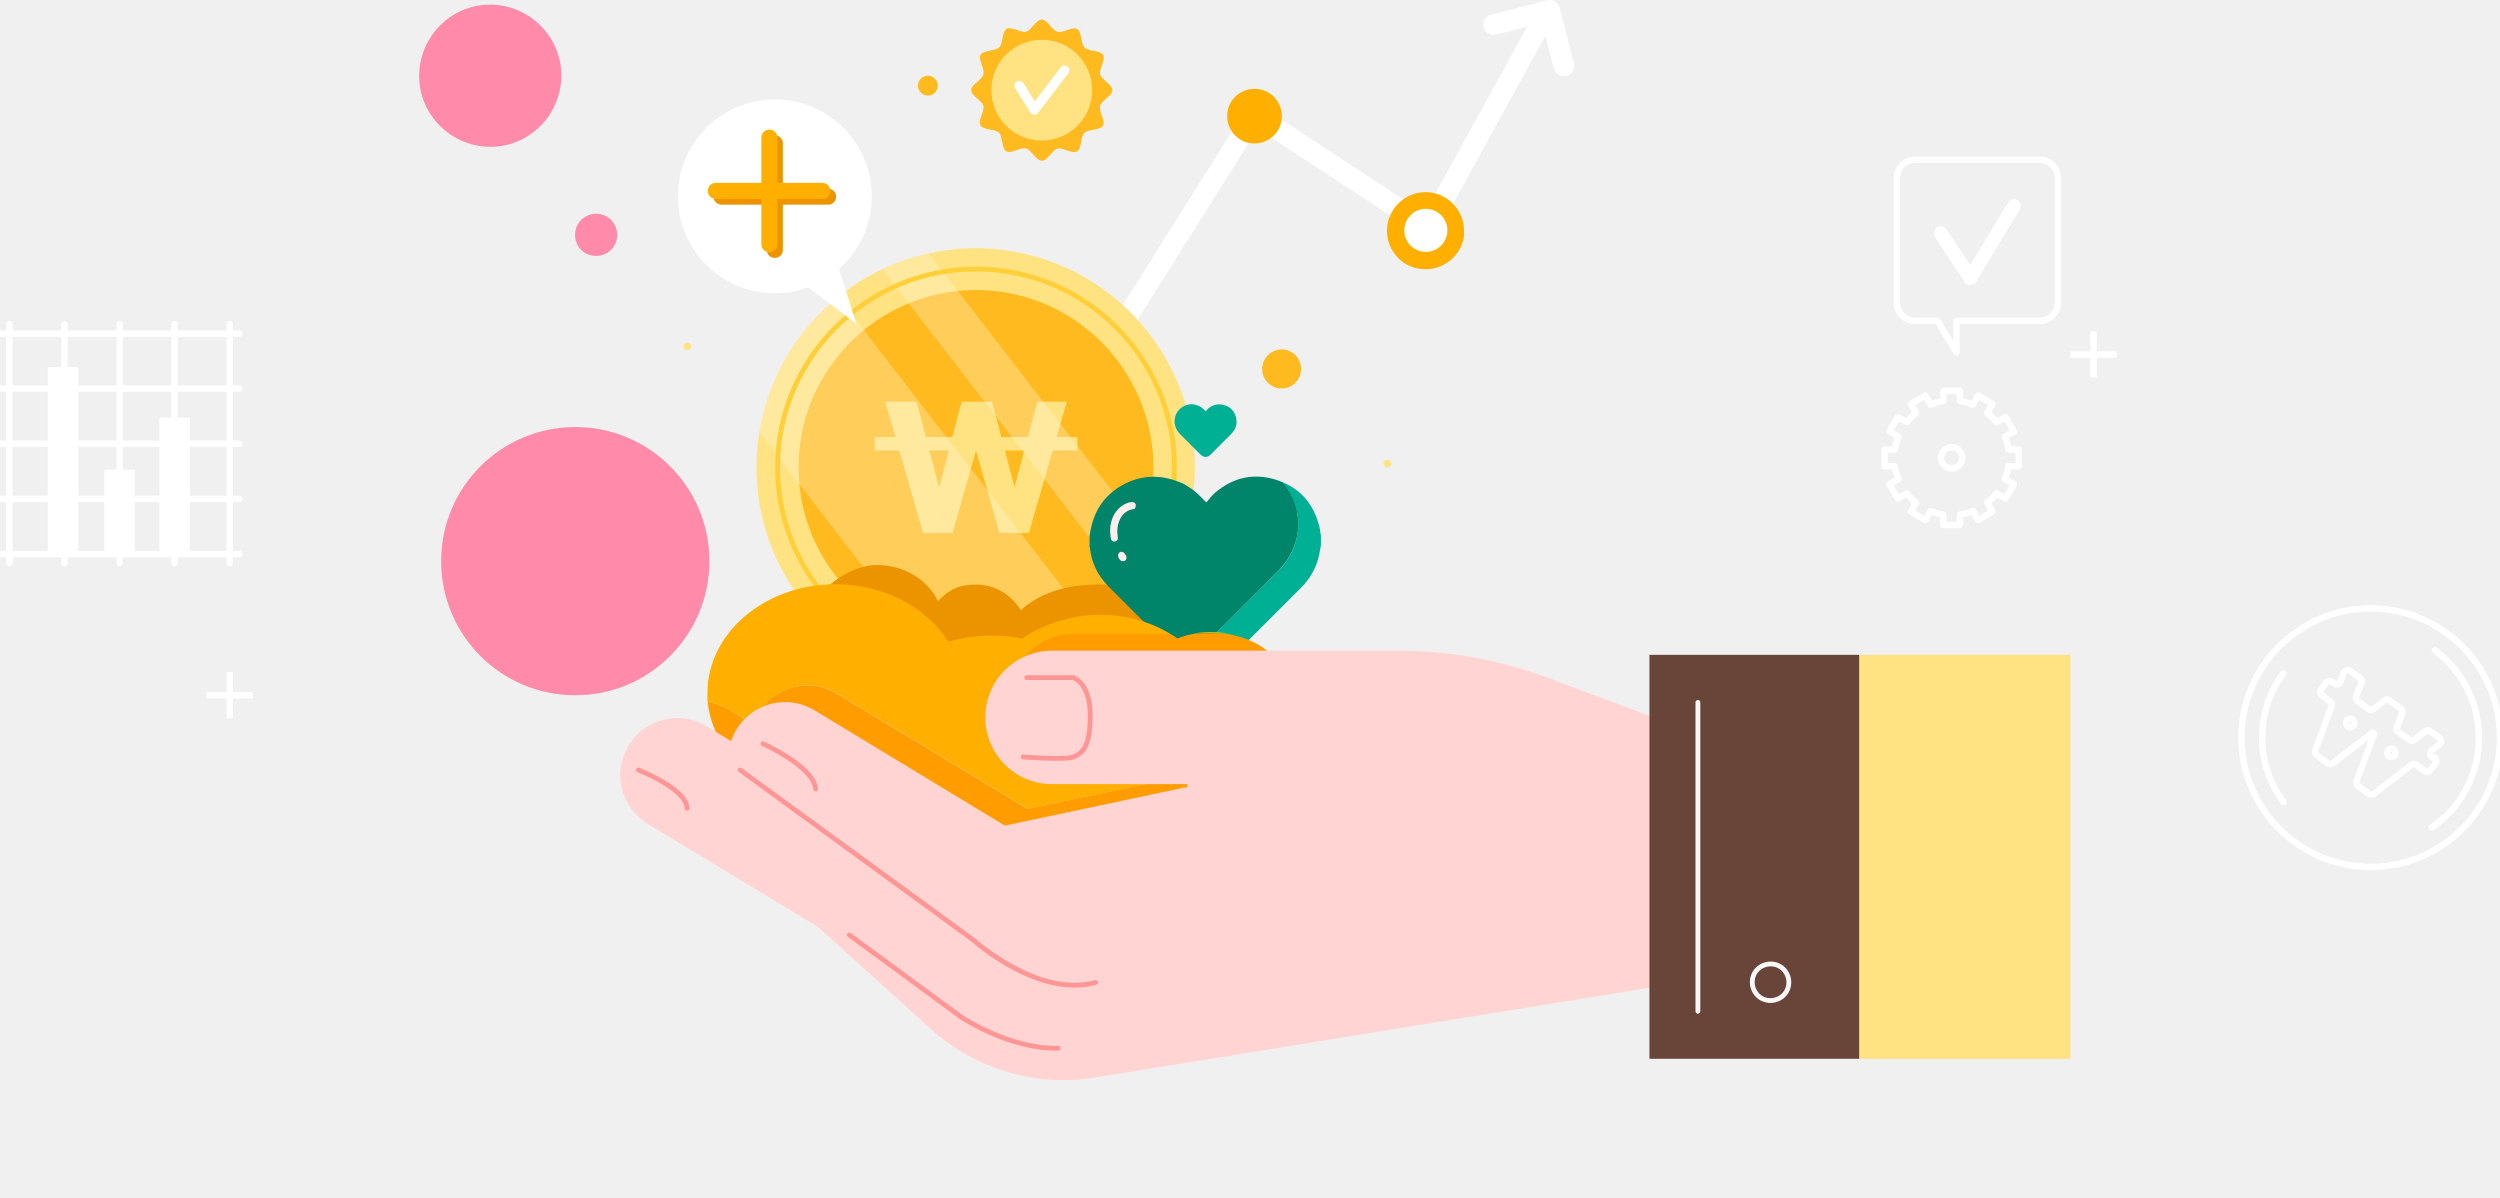
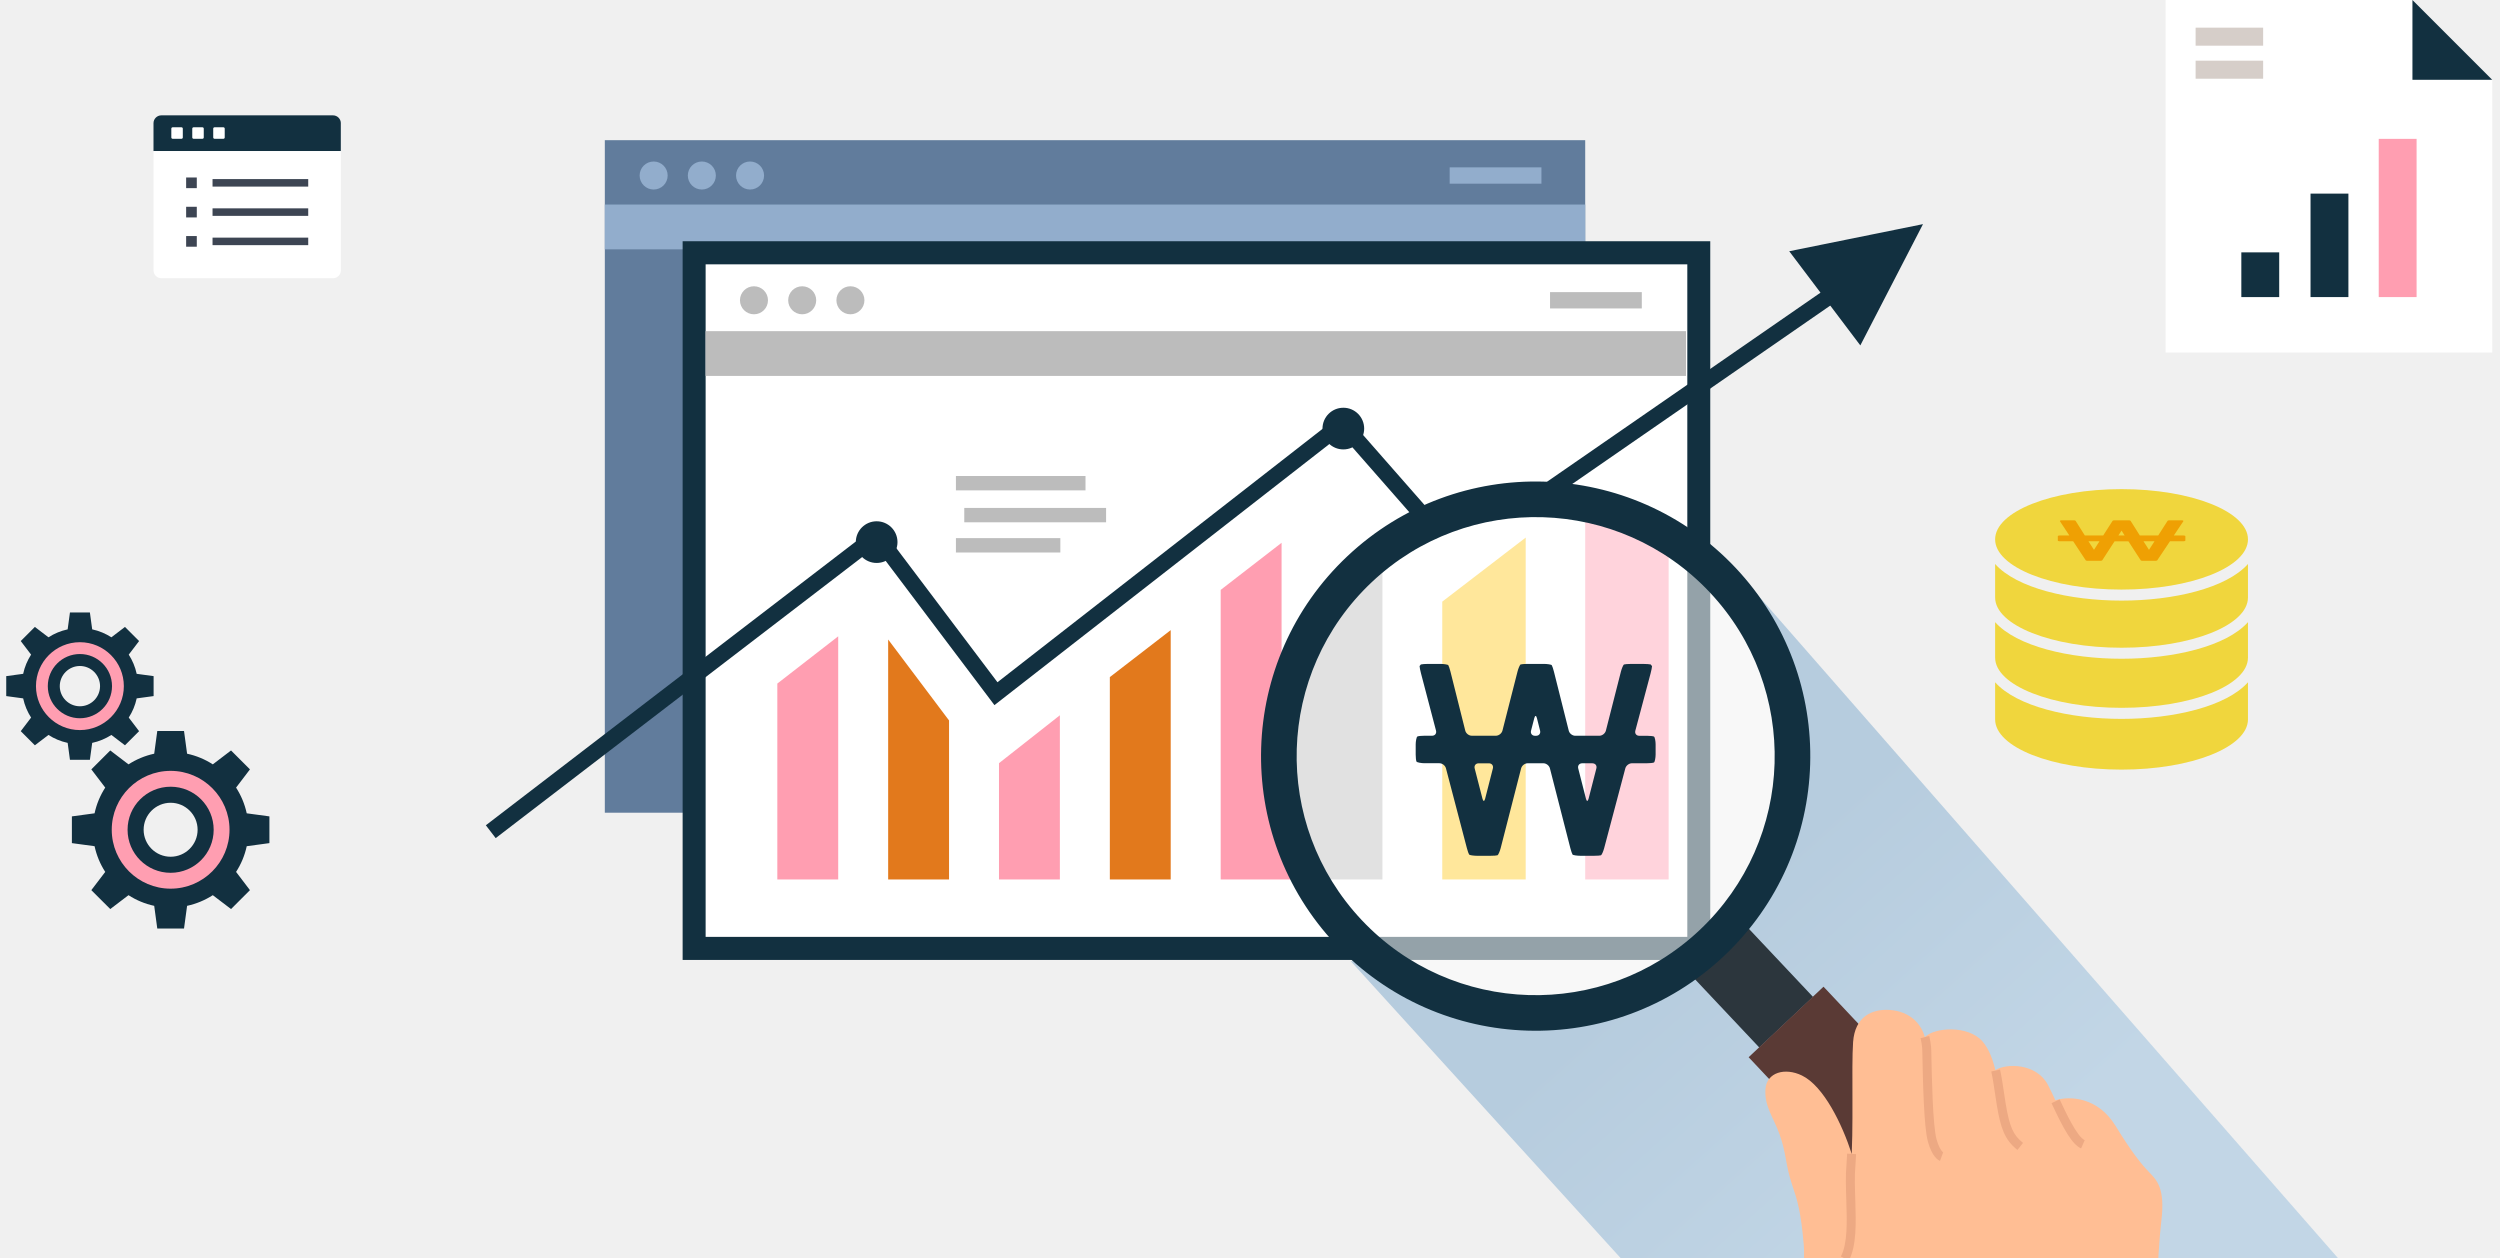
- <svg xmlns="http://www.w3.org/2000/svg" id="_레이어_1" data-name="레이어 1" version="1.1" viewBox="0 0 779.2 373.3">
+ <svg xmlns="http://www.w3.org/2000/svg" width="314" height="158" viewBox="0 0 314 158" fill="none">
+   <path d="M220.424 74.33L301.001 166.419L271.032 184.645H227.759L169.641 120.712L173.364 121.053L185.892 127.144L198.078 128.159L208.575 123.761L216.532 120.08L221.777 109.878L225.276 100.059L224.148 87.873L220.424 74.33Z" fill="url(#paint0_linear_794_9021)" />
+   <path d="M303.002 0H272V44.274H313.025V10.023L303.002 0Z" fill="white" />
+   <path d="M303.002 10.023H313.024L303.002 0V10.023Z" fill="#123040" />
+   <path d="M284.25 3.473H275.77V5.739H284.25V3.473Z" fill="#D6CEC9" />
+   <path d="M284.25 7.621H275.77V9.887H284.25V7.621Z" fill="#D6CEC9" />
+   <path d="M286.268 31.697H281.512V37.315H286.268V31.697Z" fill="#123040" />
+   <path d="M294.96 24.318H290.203V37.313H294.96V24.318Z" fill="#123040" />
+   <path d="M303.524 17.441H298.768V37.314H303.524V17.441Z" fill="#FF9EB1" />
+   <path d="M199.102 17.607H75.965V102.077H199.102V17.607Z" fill="#617C9C" />
+   <path d="M83.858 22.045C83.858 23.018 83.071 23.805 82.098 23.805C81.128 23.805 80.338 23.018 80.338 22.045C80.338 21.072 81.125 20.285 82.098 20.285C83.071 20.285 83.858 21.072 83.858 22.045Z" fill="#92ADCC" />
+   <path d="M89.911 22.045C89.911 23.018 89.124 23.805 88.151 23.805C87.181 23.805 86.391 23.018 86.391 22.045C86.391 21.072 87.177 20.285 88.151 20.285C89.124 20.285 89.911 21.072 89.911 22.045Z" fill="#92ADCC" />
+   <path d="M95.967 22.045C95.967 23.018 95.18 23.805 94.207 23.805C93.238 23.805 92.447 23.018 92.447 22.045C92.447 21.072 93.234 20.285 94.207 20.285C95.18 20.285 95.967 21.072 95.967 22.045Z" fill="#92ADCC" />
+   <path d="M193.604 21.02H182.078V23.071H193.604V21.02Z" fill="#92ADCC" />
+   <path d="M199.102 25.691H75.965V31.316H199.102V25.691Z" fill="#92ADCC" />
+   <path d="M214.809 30.299H85.738V120.568H214.809V30.299Z" fill="#123040" />
+   <path d="M211.926 33.201H88.627V117.671H211.926V33.201Z" fill="white" />
+   <path d="M42.809 15.472C42.809 14.931 42.367 14.488 41.826 14.488H20.263C19.722 14.488 19.279 14.931 19.279 15.472V18.974H42.806V15.472H42.809Z" fill="#123040" />
+   <path d="M19.283 18.975V33.961C19.283 34.502 19.726 34.945 20.267 34.945H41.83C42.37 34.945 42.813 34.502 42.813 33.961V18.975H19.283Z" fill="white" />
+   <path d="M26.781 16.153C26.781 16.062 26.855 15.988 26.946 15.988H28.06C28.151 15.988 28.225 16.062 28.225 16.153V17.267C28.225 17.358 28.151 17.432 28.06 17.432H26.946C26.858 17.432 26.781 17.358 26.781 17.267V16.153Z" fill="white" />
+   <path d="M24.148 16.153C24.148 16.062 24.222 15.988 24.314 15.988H25.427C25.518 15.988 25.592 16.062 25.592 16.153V17.267C25.592 17.358 25.518 17.432 25.427 17.432H24.314C24.222 17.432 24.148 17.358 24.148 17.267V16.153Z" fill="white" />
+   <path d="M21.518 16.153C21.518 16.062 21.591 15.988 21.683 15.988H22.796C22.888 15.988 22.961 16.062 22.961 16.153V17.267C22.961 17.358 22.888 17.432 22.796 17.432H21.683C21.591 17.432 21.518 17.358 21.518 17.267V16.153Z" fill="white" />
+   <path d="M33.838 105.896V102.538L30.989 102.152C30.736 100.985 30.276 99.896 29.651 98.923L31.393 96.633L29.018 94.258L26.728 96.004C25.755 95.375 24.666 94.915 23.499 94.665L23.113 91.816H19.754L19.368 94.665C18.202 94.918 17.109 95.379 16.14 96.004L13.849 94.258L11.471 96.633L13.217 98.923C12.588 99.896 12.128 100.985 11.878 102.152L9.029 102.538V105.896L11.878 106.283C12.131 107.449 12.588 108.542 13.217 109.511L11.471 111.802L13.849 114.177L16.14 112.434C17.109 113.063 18.202 113.523 19.368 113.773L19.754 116.622H23.113L23.499 113.773C24.669 113.52 25.755 113.059 26.728 112.434L29.018 114.177L31.393 111.802L29.651 109.511C30.279 108.538 30.739 107.449 30.989 106.283L33.838 105.896ZM21.43 107.607C19.561 107.607 18.04 106.086 18.04 104.217C18.04 102.348 19.561 100.827 21.43 100.827C23.299 100.827 24.82 102.348 24.82 104.217C24.82 106.086 23.299 107.607 21.43 107.607Z" fill="#123040" />
+   <path d="M21.43 96.82C17.351 96.82 14.035 100.14 14.035 104.219C14.035 108.297 17.355 111.617 21.43 111.617C25.509 111.617 28.828 108.297 28.828 104.219C28.828 100.14 25.509 96.82 21.43 96.82ZM21.43 109.625C18.444 109.625 16.023 107.205 16.023 104.219C16.023 101.233 18.444 98.812 21.43 98.812C24.416 98.812 26.837 101.233 26.837 104.219C26.837 107.205 24.416 109.625 21.43 109.625Z" fill="#FF9EB1" />
+   <path d="M19.293 87.429V84.921L17.168 84.633C16.982 83.762 16.637 82.95 16.17 82.223L17.47 80.516L15.696 78.742L13.989 80.045C13.261 79.578 12.45 79.233 11.579 79.047L11.29 76.922H8.786L8.498 79.047C7.626 79.237 6.811 79.578 6.088 80.045L4.38 78.742L2.606 80.516L3.906 82.223C3.439 82.947 3.095 83.762 2.909 84.633L0.783 84.921V87.429L2.909 87.717C3.095 88.588 3.439 89.4 3.906 90.127L2.606 91.835L4.38 93.609L6.088 92.309C6.811 92.776 7.623 93.12 8.498 93.306L8.786 95.432H11.29L11.579 93.306C12.45 93.12 13.261 92.776 13.989 92.309L15.696 93.609L17.47 91.835L16.17 90.127C16.637 89.403 16.982 88.588 17.168 87.717L19.293 87.429ZM10.036 88.708C8.642 88.708 7.507 87.573 7.507 86.179C7.507 84.784 8.642 83.649 10.036 83.649C11.431 83.649 12.566 84.784 12.566 86.179C12.566 87.573 11.431 88.708 10.036 88.708Z" fill="#123040" />
+   <path d="M10.037 80.66C6.994 80.66 4.518 83.137 4.518 86.179C4.518 89.221 6.994 91.698 10.037 91.698C13.079 91.698 15.555 89.221 15.555 86.179C15.555 83.137 13.079 80.66 10.037 80.66ZM10.037 90.212C7.809 90.212 6.004 88.406 6.004 86.179C6.004 83.952 7.809 82.146 10.037 82.146C12.264 82.146 14.069 83.952 14.069 86.179C14.069 88.406 12.264 90.212 10.037 90.212Z" fill="#FF9EB1" />
+   <path d="M96.459 37.715C96.459 38.688 95.672 39.475 94.699 39.475C93.726 39.475 92.939 38.688 92.939 37.715C92.939 36.742 93.726 35.955 94.699 35.955C95.672 35.959 96.459 36.745 96.459 37.715Z" fill="#BCBCBC" />
+   <path d="M102.516 37.715C102.516 38.688 101.729 39.475 100.756 39.475C99.783 39.475 98.996 38.688 98.996 37.715C98.996 36.742 99.783 35.955 100.756 35.955C101.729 35.959 102.516 36.745 102.516 37.715Z" fill="#BCBCBC" />
+   <path d="M108.573 37.715C108.573 38.688 107.786 39.475 106.813 39.475C105.84 39.475 105.053 38.688 105.053 37.715C105.053 36.742 105.84 35.955 106.813 35.955C107.786 35.955 108.573 36.745 108.573 37.715Z" fill="#BCBCBC" />
+   <path d="M206.21 36.69H194.684V38.741H206.21V36.69Z" fill="#BCBCBC" />
+   <path d="M211.764 41.592H88.627V47.216H211.764V41.592Z" fill="#BCBCBC" />
+   <path d="M105.279 110.458H97.631V85.857L105.279 79.92V110.458Z" fill="#FF9EB1" />
+   <path d="M119.2 110.46H111.553V80.322L119.2 90.489V110.46Z" fill="#E2791C" />
+   <path d="M133.12 110.459H125.473V95.856L133.12 89.838V110.459Z" fill="#FF9EB1" />
+   <path d="M147.041 110.459H139.396V85.043L147.041 79.144V110.459Z" fill="#E2791C" />
+   <path d="M62.258 105.267L61.022 103.655L107.382 68.1L110.512 65.855L112.581 68.852L125.281 85.689L166.017 53.939L168.793 51.81L171.122 54.54L179.462 64.046L187.064 62.072L193.11 61.334L230.027 35.809L231.183 37.481L193.854 63.291L187.443 64.07L178.759 66.326L169.587 55.868L168.501 54.596L167.261 55.544L124.902 88.563L110.92 70.022L110.017 68.711L108.58 69.744L62.258 105.267Z" fill="#123040" />
+   <path d="M224.727 31.555L241.529 28.15L233.657 43.383L224.727 31.555Z" fill="#123040" />
+   <path d="M138.924 63.795H121.113V65.601H138.924V63.795Z" fill="#BCBCBC" />
+   <path d="M136.34 59.785H120.064V61.591H136.34V59.785Z" fill="#BCBCBC" />
+   <path d="M133.178 67.588H120.064V69.394H133.178V67.588Z" fill="#BCBCBC" />
+   <path d="M160.966 83.441V68.174L153.318 74.09V110.463H162.238C159.101 102.253 157.643 91.542 160.966 83.441Z" fill="#FF9EB1" />
+   <path d="M218.305 115.221L211.557 121.578L220.968 131.569L227.716 125.212L218.305 115.221Z" fill="#2C363D" />
+   <path d="M233.326 128.488L229.033 123.928L219.629 132.787L222.439 135.774L247.396 162.297L256.874 152.818L233.326 128.488Z" fill="#5A3A35" />
+   <path d="M191.628 110.459H181.148V75.564L191.628 67.519V110.459Z" fill="#FFCA22" />
+   <path d="M173.634 71.103C173.177 71.483 172.731 71.88 172.292 72.291C167.128 77.153 163.169 83.413 162.252 89.93V98.378C162.849 102.608 164.128 106.736 166.541 110.459H173.634V71.103Z" fill="#BCBCBC" />
+   <path d="M209.581 110.46V69.193C206.352 67.029 202.787 65.554 199.102 64.777V110.46H209.581Z" fill="#FF9EB1" />
+   <path d="M266.467 61.434C257.698 61.434 250.588 64.258 250.588 67.743C250.588 71.228 257.698 74.052 266.467 74.052C275.235 74.052 282.345 71.228 282.345 67.743C282.345 64.258 275.235 61.434 266.467 61.434Z" fill="#F0D63D" />
+   <path d="M274.252 67.254H273.036L274.234 65.462C274.252 65.434 274.238 65.406 274.196 65.385C274.153 65.364 274.087 65.35 274.016 65.35H272.467C272.365 65.35 272.274 65.378 272.249 65.416L271.073 67.254H268.761L267.602 65.416C267.574 65.378 267.486 65.35 267.38 65.35H265.561C265.459 65.35 265.367 65.378 265.343 65.416L264.162 67.254H261.854L260.695 65.416C260.671 65.378 260.579 65.35 260.477 65.35H258.946C258.875 65.35 258.809 65.364 258.767 65.385C258.724 65.406 258.71 65.434 258.724 65.462L259.908 67.254H258.686C258.563 67.254 258.461 67.296 258.461 67.341V67.893C258.461 67.942 258.563 67.984 258.686 67.984H260.39L261.967 70.373C261.995 70.412 262.086 70.44 262.185 70.44H263.825C263.927 70.44 264.018 70.412 264.043 70.373L265.589 67.988H267.331L268.873 70.373C268.902 70.412 268.989 70.44 269.091 70.44H270.732C270.834 70.44 270.925 70.412 270.953 70.373L272.548 67.984H274.252C274.375 67.984 274.48 67.942 274.48 67.893V67.341C274.477 67.296 274.375 67.254 274.252 67.254ZM270.605 67.984L269.913 69.059L269.221 67.984H270.605ZM266.853 67.254H266.07L266.467 66.646L266.853 67.254ZM263.695 67.984L263.003 69.059L262.308 67.984H263.695Z" fill="#EFA003" />
+   <path d="M266.467 81.356C275.235 81.356 282.345 78.531 282.345 75.046V70.838C279.647 73.866 273.029 75.436 266.467 75.436C259.904 75.436 253.286 73.866 250.588 70.838V75.046C250.588 78.531 257.698 81.356 266.467 81.356Z" fill="#F0D63D" />
+   <path d="M266.467 88.904C275.235 88.904 282.345 86.08 282.345 82.595V78.141C279.647 81.169 273.029 82.739 266.467 82.739C259.904 82.739 253.286 81.169 250.588 78.141V82.595C250.588 86.084 257.698 88.904 266.467 88.904Z" fill="#F0D63D" />
+   <path d="M266.467 96.664C275.235 96.664 282.345 93.84 282.345 90.355V85.693C279.647 88.722 273.029 90.292 266.467 90.292C259.904 90.292 253.286 88.722 250.588 85.693V90.355C250.588 93.84 257.698 96.664 266.467 96.664Z" fill="#F0D63D" />
+   <path opacity="0.55" d="M224.686 95.754C225.122 78.183 211.231 63.586 193.661 63.15C176.09 62.715 161.493 76.605 161.057 94.176C160.621 111.746 174.511 126.344 192.082 126.779C209.653 127.215 224.25 113.325 224.686 95.754Z" fill="white" />
+   <path d="M217.989 71.319C204.928 57.453 183.095 56.8 169.229 69.861C155.363 82.922 154.71 104.752 167.771 118.621C180.832 132.487 202.665 133.14 216.531 120.079C230.397 107.018 231.05 85.184 217.989 71.319ZM213.464 116.826C201.394 128.194 182.395 127.625 171.027 115.558C159.659 103.487 160.225 84.489 172.296 73.117C184.366 61.749 203.364 62.315 214.736 74.385C226.1 86.456 225.535 105.454 213.464 116.826Z" fill="#123040" />
+   <path d="M207.734 92.51C207.615 92.457 207.221 92.415 206.856 92.415H205.89C205.524 92.415 205.303 92.127 205.398 91.776L207.316 84.571C207.411 84.219 207.492 83.812 207.495 83.664C207.495 83.664 207.495 83.664 207.407 83.559C207.334 83.457 207.334 83.457 207.334 83.457C207.193 83.422 206.779 83.39 206.417 83.39H204.825C204.46 83.39 204.081 83.422 203.979 83.457C203.877 83.496 203.68 83.998 203.589 84.349L201.699 91.769C201.607 92.12 201.239 92.412 200.873 92.412H197.856C197.49 92.412 197.121 92.124 197.034 91.769L195.172 84.353C195.084 84.001 194.961 83.64 194.901 83.548C194.841 83.46 194.297 83.387 193.935 83.387H191.831C191.466 83.387 191.09 83.418 190.991 83.454C190.893 83.492 190.689 83.995 190.601 84.346L188.708 91.765C188.616 92.117 188.248 92.408 187.882 92.408H184.858C184.492 92.408 184.123 92.12 184.036 91.765L182.177 84.353C182.089 83.998 181.966 83.64 181.907 83.548C181.847 83.46 181.306 83.387 180.941 83.387H179.381C179.016 83.387 178.604 83.415 178.464 83.454C178.464 83.454 178.464 83.454 178.38 83.555C178.299 83.661 178.299 83.661 178.299 83.661C178.302 83.808 178.383 84.216 178.475 84.567L180.364 91.769C180.456 92.12 180.234 92.408 179.869 92.408H178.9C178.534 92.408 178.141 92.45 178.025 92.503C177.909 92.556 177.811 93.128 177.811 93.49V94.776C177.811 95.141 177.853 95.531 177.909 95.65C177.962 95.766 178.538 95.861 178.9 95.861H180.783C181.148 95.861 181.52 96.149 181.612 96.501L184.243 106.534C184.334 106.885 184.461 107.243 184.52 107.331C184.58 107.415 185.121 107.486 185.483 107.486H187.243C187.608 107.486 187.988 107.458 188.086 107.423C188.184 107.387 188.395 106.882 188.483 106.53L191.054 96.504C191.146 96.153 191.518 95.865 191.88 95.865H193.844C194.209 95.865 194.578 96.153 194.669 96.504L197.237 106.53C197.329 106.882 197.452 107.243 197.508 107.328C197.568 107.416 198.112 107.486 198.474 107.486H200.237C200.603 107.486 200.979 107.458 201.081 107.426C201.179 107.391 201.39 106.889 201.481 106.537L204.14 96.504C204.235 96.153 204.608 95.865 204.973 95.865H206.852C207.218 95.865 207.611 95.823 207.731 95.77C207.85 95.717 207.945 95.145 207.945 94.779V93.494C207.948 93.135 207.854 92.563 207.734 92.51ZM200.009 95.872C200.374 95.872 200.596 96.16 200.504 96.511L199.524 100.326C199.433 100.678 199.285 100.678 199.198 100.326L198.224 96.511C198.133 96.16 198.358 95.868 198.723 95.868H200.009V95.872ZM193.436 91.772C193.524 92.124 193.299 92.415 192.937 92.415H192.793C192.428 92.415 192.207 92.127 192.298 91.776L192.709 90.188C192.8 89.837 192.948 89.837 193.036 90.188L193.436 91.772ZM187.008 95.872C187.373 95.872 187.594 96.16 187.506 96.511L186.53 100.326C186.438 100.678 186.291 100.678 186.2 100.326L185.219 96.511C185.128 96.16 185.353 95.872 185.718 95.872H187.008Z" fill="#123040" />
+   <path d="M243.861 145.276C243.861 145.276 243.179 145.023 242.684 143.225C242.189 141.426 242.076 135.573 242.006 131.952C241.939 128.488 239.663 127.012 237.393 126.851C235.124 126.689 232.978 127.676 232.749 130.877C232.521 134.077 232.848 142.195 232.479 146.32C232.138 150.135 233.153 155.344 231.713 158.078" fill="#FFBE94" />
+   <path d="M253.743 143.994C252.303 142.853 251.836 141.578 251.355 138.686C250.979 136.428 250.694 132.763 249.001 130.8C247.223 128.741 242.948 129.026 241.768 130.259C241.768 130.259 241.982 138.233 242.432 143.952" fill="#FFBE94" />
+   <path d="M261.613 143.725C260.103 143.065 258.462 138.617 257.215 136.253C255.796 133.559 252.033 133.495 250.586 134.423C250.586 134.423 251.91 142.295 251.91 142.9" fill="#FFBE94" />
+   <path d="M232.57 144.906C231.387 141.225 229.065 136.416 226.324 135.084C224.213 134.058 221.891 134.666 221.74 136.802C221.589 138.934 222.748 140.347 223.511 142.465C224.382 144.878 224.248 146.329 225.088 148.802C225.773 150.822 226.184 152.164 226.546 156.274C226.774 158.885 225.91 161.797 228.443 165.092C230.976 168.384 235.441 176.035 238.283 179.144C239.287 180.24 240.204 183.574 241.033 184.645H271.034C270.599 181.564 270.353 175.241 270.43 172.926C270.556 169.199 270.96 157.469 271.463 153.352C271.965 149.238 270.894 148.226 269.928 147.225C268.961 146.224 267.774 144.776 265.723 141.425C263.457 137.722 259.919 137.691 258.324 138.147" fill="#FFBE94" />
+   <path d="M243.665 145.806C243.441 145.722 242.671 145.304 242.141 143.375C241.631 141.52 241.519 135.808 241.442 132.028V131.962C241.431 131.41 241.315 130.774 241.217 130.398L242.309 130.117C242.425 130.574 242.555 131.291 242.569 131.94V132.007C242.64 135.503 242.755 141.355 243.226 143.077C243.613 144.482 244.087 144.763 244.094 144.766C244.069 144.752 244.055 144.749 244.055 144.749L243.665 145.806Z" fill="#EDA983" />
+   <path d="M253.392 144.436C251.762 143.146 251.273 141.65 250.796 138.78C250.739 138.432 250.676 138.018 250.609 137.568C250.469 136.602 250.307 135.509 250.104 134.578L251.207 134.336C251.417 135.302 251.582 136.419 251.727 137.403C251.79 137.845 251.849 138.253 251.909 138.59C252.401 141.545 252.851 142.563 254.091 143.547L253.392 144.436Z" fill="#EDA983" />
+   <path d="M261.387 144.242C260.255 143.747 259.166 141.783 257.67 138.554L258.692 138.08C259.402 139.608 260.877 142.787 261.84 143.209L261.387 144.242Z" fill="#EDA983" />
+   <path d="M232.213 158.336L231.215 157.809C232.072 156.179 231.984 153.424 231.896 150.758C231.847 149.233 231.794 147.656 231.917 146.265C231.942 146.005 231.963 145.594 231.981 145.232L231.998 144.898L233.126 144.958L233.108 145.288C233.091 145.661 233.07 146.082 233.042 146.363C232.922 147.684 232.975 149.226 233.024 150.719C233.112 153.537 233.21 156.442 232.213 158.336Z" fill="#EDA983" />
+   <path d="M112.725 68.09C112.725 69.534 111.551 70.707 110.107 70.707C108.66 70.707 107.49 69.537 107.49 68.09C107.49 66.642 108.664 65.473 110.107 65.473C111.551 65.473 112.725 66.642 112.725 68.09Z" fill="#123040" />
+   <path d="M171.34 53.83C171.34 55.274 170.166 56.447 168.723 56.447C167.275 56.447 166.105 55.274 166.105 53.83C166.105 52.383 167.279 51.213 168.723 51.213C170.17 51.209 171.34 52.383 171.34 53.83Z" fill="#123040" />
+   <path d="M38.713 22.492H26.695V23.437H38.713V22.492Z" fill="#3D4553" />
+   <path d="M38.713 26.168H26.695V27.113H38.713V26.168Z" fill="#3D4553" />
+   <path d="M38.713 29.846H26.695V30.791H38.713V29.846Z" fill="#3D4553" />
+   <path d="M24.717 22.293H23.379V23.631H24.717V22.293Z" fill="#3D4553" />
+   <path d="M24.717 25.971H23.379V27.309H24.717V25.971Z" fill="#3D4553" />
+   <path d="M24.717 29.648H23.379V30.987H24.717V29.648Z" fill="#3D4553" />
  <defs>
-     <style>
-       .cls-1 {
-         fill: #ffaf00;
-       }
- 
-       .cls-1, .cls-2, .cls-3, .cls-4, .cls-5, .cls-6, .cls-7, .cls-8, .cls-9, .cls-10, .cls-11, .cls-12, .cls-13, .cls-14, .cls-15 {
-         stroke-width: 0px;
-       }
- 
-       .cls-16 {
-         stroke-miterlimit: 10;
-       }
- 
-       .cls-16, .cls-17, .cls-18, .cls-19 {
-         fill: none;
-       }
- 
-       .cls-16, .cls-18 {
-         stroke: #fff;
-         stroke-width: 2px;
-       }
- 
-       .cls-2 {
-         fill: #fee;
-       }
- 
-       .cls-3 {
-         fill: #ffba20;
-       }
- 
-       .cls-17 {
-         stroke: #ff9696;
-       }
- 
-       .cls-17, .cls-18, .cls-19 {
-         stroke-linecap: round;
-         stroke-linejoin: round;
-       }
- 
-       .cls-17, .cls-19 {
-         stroke-width: 1.5px;
-       }
- 
-       .cls-4 {
-         fill: #fff7e5;
-       }
- 
-       .cls-5, .cls-8 {
-         fill: #00b094;
-       }
- 
-       .cls-6 {
-         fill: #ffcf39;
-       }
- 
-       .cls-7 {
-         fill: #ec9400;
-       }
- 
-       .cls-8 {
-         fill-rule: evenodd;
-       }
- 
-       .cls-20 {
-         opacity: .3;
-       }
- 
-       .cls-9 {
-         fill: #00846a;
-       }
- 
-       .cls-19 {
-         stroke: #f8f8f8;
-       }
- 
-       .cls-10 {
-         fill: #ff8aa9;
-       }
- 
-       .cls-11 {
-         fill: #694439;
-       }
- 
-       .cls-12 {
-         fill: #fff;
-       }
- 
-       .cls-13 {
-         fill: #ff9d00;
-       }
- 
-       .cls-14 {
-         fill: #ffe382;
-       }
- 
-       .cls-15 {
-         fill: #ffd4d2;
-       }
-     </style>
+     <linearGradient id="paint0_linear_794_9021" x1="245.077" y1="153.464" x2="212.252" y2="116.772" gradientUnits="userSpaceOnUse">
+       <stop stop-color="#C2D6E6" />
+       <stop offset="1" stop-color="#B6CCDE" />
+     </linearGradient>
  </defs>
-   <path class="cls-14" d="M433.6,144.5c0,.7-.6,1.2-1.2,1.2s-1.2-.6-1.2-1.2.6-1.2,1.2-1.2,1.2.6,1.2,1.2Z" />
-   <path class="cls-14" d="M215.4,108c0,.7-.6,1.2-1.2,1.2s-1.2-.6-1.2-1.2.6-1.2,1.2-1.2,1.2.6,1.2,1.2Z" />
-   <path class="cls-12" d="M308.2,170.4c-.5,0-1-.2-1.5-.5-1.5-.9-2-2.9-1-4.4l82.7-131.6c.5-.7,1.2-1.2,2-1.4.8-.2,1.7,0,2.4.4l51.2,33.6,34.3-62.4c.9-1.6,2.8-2.1,4.3-1.3,1.5.8,2.1,2.8,1.3,4.3l-36,65.5c-.4.8-1.2,1.3-2,1.6-.9.2-1.8,0-2.5-.4l-51.4-33.7-81,128.9c-.7,1-1.8,1.6-2.9,1.5Z" />
-   <path class="cls-12" d="M487.2,23.8c-1.3,0-2.5-1-2.9-2.4l-3.7-14.3-14.3,3.7c-1.7.4-3.5-.6-3.9-2.3-.4-1.7.6-3.5,2.3-3.9L482.2.1c1.7-.4,3.5.6,3.9,2.3l4.5,17.4c.4,1.7-.6,3.5-2.3,3.9-.4,0-.7.1-1,.1Z" />
-   <path class="cls-1" d="M399.5,36.8c-.3,4.7-4.4,8.2-9.1,7.9s-8.2-4.4-7.9-9.1c.3-4.7,4.4-8.2,9.1-7.9,4.7.3,8.2,4.4,7.9,9.1Z" />
-   <path class="cls-1" d="M456.4,72.7c-.5,6.6-6.2,11.6-12.9,11.2s-11.6-6.2-11.2-12.8c.5-6.6,6.2-11.6,12.8-11.2,6.6.5,11.6,6.2,11.2,12.9Z" />
-   <path class="cls-12" d="M451.1,72.3c-.3,3.7-3.5,6.5-7.2,6.2s-6.5-3.5-6.2-7.2c.3-3.7,3.5-6.5,7.2-6.2,3.7.3,6.5,3.5,6.2,7.2Z" />
-   <path class="cls-14" d="M371.5,157c6.2-37.2-18.9-72.4-56.1-78.7-37.2-6.2-72.4,18.9-78.7,56.1-6.2,37.2,18.9,72.4,56.1,78.7,37.2,6.2,72.4-18.9,78.7-56.1Z" />
-   <path class="cls-3" d="M304.2,201c30.6,0,55.3-24.8,55.3-55.3s-24.8-55.3-55.3-55.3-55.3,24.8-55.3,55.3,24.8,55.3,55.3,55.3Z" />
-   <path class="cls-14" d="M332.5,125.2l-11.8,40.9h-9.2l-7.3-25.7-7.3,25.7h-9.2l-11.8-40.9h9.8l7,26.8,7-26.8h9.5l7,26.7,7.1-26.7h9.3Z" />
-   <path class="cls-14" d="M335.8,136.2h-63.2v4.2h63.2v-4.2Z" />
-   <g class="cls-20">
-     <path class="cls-4" d="M236.7,134.8l60.9,78.9c2.1.2,4.3.3,6.5.3,15.2,0,29.2-5,40.6-13.4l-83.5-108.1c-12.8,10.4-21.8,25.3-24.6,42.3Z" />
-     <path class="cls-4" d="M365,176.8l-75.5-97.8c-5,1.1-9.9,2.8-14.5,4.9l81.5,105.6c3.3-3.9,6.1-8.2,8.4-12.7Z" />
-   </g>
-   <path class="cls-6" d="M304.2,208.3c-34.5,0-62.6-28.1-62.6-62.6s28.1-62.6,62.6-62.6,62.6,28.1,62.6,62.6-28.1,62.6-62.6,62.6ZM304.2,84.6c-33.7,0-61.1,27.4-61.1,61.1s27.4,61.1,61.1,61.1,61.1-27.4,61.1-61.1-27.4-61.1-61.1-61.1Z" />
-   <path class="cls-7" d="M341.5,182.2c-9.7,0-18.3,3.2-23.3,8-3-4.8-8.1-8-14-8s-8.8,2-11.9,5.2c-3-6.6-10.4-11.3-19-11.3s-20.5,8-20.5,17.8,9.2,17.8,20.5,17.8,11.3-2.2,15.1-5.8c2.3,6.9,8.5,11.8,15.8,11.8s11-3.2,14-8c5,4.8,13.6,8,23.3,8,15.5,0,28-8,28-17.8,0-9.8-12.5-17.8-28-17.8Z" />
-   <path class="cls-5" d="M411.3,164.5c-1.6-6.8-5.4-11.7-11.6-14.2,2.2,2.4,3.7,5.5,4.5,9.2.2.8.3,1.5.4,2.3v3c-.2,1-.3,2.1-.5,3.1-.9,3.8-2.7,7-5.5,9.8-8,8-15.9,15.9-23.9,23.9-2.7,2.7-6.4,3-9.3,1.1,1.6,1.6,3.3,3.3,4.9,4.9,3.1,3.1,7.7,3.1,10.8,0,8.1-8.1,16.3-16.3,24.4-24.4,2.8-2.8,4.7-6.1,5.6-10,.2-1,.4-2.1.6-3.2v-3.1c-.2-.8-.2-1.6-.4-2.4Z" />
-   <path class="cls-9" d="M404.3,159.5c-.8-3.6-2.3-6.7-4.5-9.2-.6-.2-1.2-.5-1.9-.7-7.1-2.3-13.6-.8-19.2,4-1,.9-1.8,1.9-2.7,3-.7-.7-1.2-1.2-1.8-1.8-1.3-1.3-2.7-2.5-4.3-3.4-.4-.2-.8-.5-1.2-.7-.3-.1-.6-.3-1-.4-6.1-2.5-12.1-2.3-17.9.9-5.3,3-8.6,7.6-9.8,13.6-.2.8-.3,1.6-.4,2.4v2.9c0,.2,0,.4.1.6.5,4.8,2.5,8.8,5.9,12.2,6.6,6.6,13.2,13.2,19.8,19.8,2.9,1.9,6.6,1.6,9.3-1.1,8-8,16-15.9,23.9-23.9,2.7-2.8,4.6-6,5.5-9.8.2-1,.4-2.1.5-3.1v-3c-.1-.8-.2-1.5-.4-2.3Z" />
-   <path class="cls-2" d="M352.5,156.5c-2.2.3-4.1,1.9-5.2,3.8-1.3,2.2-1.5,4.9-1.1,7.4,0,.6.5,1.1,1.1,1.1s1.2-.5,1.1-1.1c-.3-2.1-.2-4.3.8-6.1.8-1.5,2.2-2.7,4-2.9.6,0,.9-.8.8-1.4-.2-.7-.8-.9-1.4-.8Z" />
-   <path class="cls-2" d="M348.5,173.7c.2.2.3.4.5.7,0,.1.2.2.3.3.1.1.2.2.4.2.1,0,.3,0,.5,0,.1,0,.3,0,.4-.1,0,0,.1-.1.2-.2.1-.1.2-.3.3-.5,0-.1,0-.2,0-.3,0-.2,0-.4-.1-.6-.2-.2-.3-.4-.5-.7,0-.1-.2-.2-.3-.3-.1,0-.2-.2-.4-.2-.1,0-.3,0-.4,0-.1,0-.3,0-.4.1,0,0-.1.1-.2.2-.1.1-.2.3-.3.5,0,0,0,.2,0,.3,0,.2,0,.4.1.6Z" />
-   <path class="cls-1" d="M234.9,225.8c.4-1.2,1-2.4,1.7-3.6,5.1-8.4,16-11.1,24.4-6l59.4,35.9,55.4-11.7c.3-.4.6-.8.8-1.2h-41.6c-11.5,0-20.8-9.3-20.8-20.8s9.3-20.8,20.8-20.8h29.8c-6.2-3.8-13.8-6-22-6s-17.6,2.8-24.2,7.4c-3-.6-6.2-.9-9.5-.9-4.7,0-9.3.7-13.5,1.9-6.7-10.6-20-17.9-35.2-17.9-22,0-39.9,15.2-39.9,33.9s0,1.9.1,2.8c2.3.3,4.6,1.1,6.7,2.4l7.5,4.6Z" />
-   <path class="cls-1" d="M382.9,197.5c-1.8-.4-3.6-.5-5.6-.5s-3.8.2-5.6.5h11.1Z" />
-   <path class="cls-13" d="M260.4,250c4.1,0,8.2-.5,11.9-1.5,6.7,11.5,20.6,19.4,36.7,19.4s22.8-4.4,30.3-11.4c1.1,0,2.2.1,3.4.1,14.1,0,26.4-6.5,33-16.2l-55.4,11.7-59.4-35.9c-8.4-5.1-19.3-2.4-24.4,6-.7,1.2-1.2,2.4-1.7,3.6l-7.5-4.6c-2.1-1.3-4.4-2.1-6.7-2.4,1.7,17.4,18.8,31.2,39.8,31.2Z" />
-   <path class="cls-13" d="M314.1,218.3c0,11.5,9.3,20.8,20.8,20.8h41.6c0,0,.1-.1.2-.2.2,0,.4,0,.7,0,13.6,0,24.6-9.4,24.6-20.9s-8.1-18.3-19.1-20.4h-11.1c-1.7.3-3.3.8-4.8,1.4-.7-.5-1.4-1-2.2-1.4h-29.8c-11.5,0-20.8,9.3-20.8,20.8Z" />
-   <path class="cls-8" d="M385.4,131.6c0,.3,0,.6-.1.9-.2,1.1-.8,1.9-1.5,2.7l-6.6,6.6c-.8.8-2.1.8-2.9,0-2.2-2.2-4.4-4.4-6.6-6.6-.9-.9-1.4-2-1.6-3.3,0,0,0-.1,0-.2v-.8c0-.2,0-.4.1-.6.3-1.6,1.2-2.8,2.6-3.6,1.5-.9,3.2-.9,4.8-.2.7.3,1.2.7,1.7,1.2.1.1.3.3.5.5.3-.3.5-.6.7-.8,1.5-1.3,3.3-1.7,5.2-1.1,2,.6,3.1,2,3.6,4,0,.2,0,.4.1.6,0,.3,0,.6,0,.8Z" />
-   <path class="cls-10" d="M192.2,74.7c.8-3.5-1.3-7.1-4.9-7.9-3.5-.8-7.1,1.3-7.9,4.9s1.3,7.1,4.9,7.9c3.5.8,7.1-1.3,7.9-4.9Z" />
-   <path class="cls-10" d="M179.3,216.7c23.1,0,41.8-18.7,41.8-41.8s-18.7-41.8-41.8-41.8-41.8,18.7-41.8,41.8,18.7,41.8,41.8,41.8Z" />
-   <path class="cls-10" d="M157.8,45.2c11.9-2.8,19.3-14.7,16.6-26.6-2.8-11.9-14.7-19.3-26.6-16.6-11.9,2.8-19.3,14.7-16.6,26.6,2.8,11.9,14.7,19.3,26.6,16.6Z" />
-   <path class="cls-3" d="M346.7,28.1c0,1.8-3.4,3.2-3.8,4.9-.5,1.8,1.7,4.6.9,6.1-.9,1.6-4.5,1.1-5.8,2.3-1.3,1.3-.8,4.9-2.3,5.8-1.5.9-4.4-1.3-6.1-.9-1.7.5-3.1,3.8-4.9,3.8s-3.2-3.4-4.9-3.8c-1.8-.5-4.6,1.7-6.1.9-1.6-.9-1.1-4.5-2.3-5.8-1.3-1.3-4.9-.8-5.8-2.3-.9-1.5,1.3-4.4.9-6.1-.4-1.7-3.8-3.1-3.8-4.9s3.4-3.2,3.8-4.9c.5-1.8-1.7-4.6-.9-6.1.9-1.5,4.5-1.1,5.8-2.3s.8-4.8,2.3-5.8c1.5-.9,4.4,1.3,6.1.9,1.7-.5,3.1-3.8,4.9-3.8s3.2,3.4,4.9,3.8c1.8.5,4.6-1.7,6.1-.9,1.5.9,1.1,4.5,2.3,5.8,1.3,1.3,4.9.8,5.8,2.3.9,1.5-1.3,4.4-.9,6.1.5,1.7,3.8,3.1,3.8,4.9Z" />
-   <path class="cls-14" d="M324.7,43.8c8.7,0,15.7-7,15.7-15.7s-7-15.7-15.7-15.7-15.7,7-15.7,15.7,7,15.7,15.7,15.7Z" />
-   <path class="cls-12" d="M322.3,35.7h0c-.5,0-1-.3-1.2-.7l-4.7-7.5c-.4-.7-.2-1.6.5-2.1.7-.4,1.6-.2,2.1.5l3.5,5.7,8.1-10.6c.5-.7,1.4-.8,2.1-.3s.8,1.5.3,2.1l-9.4,12.3c-.3.4-.7.6-1.2.6Z" />
-   <path class="cls-12" d="M241.5,91.4c16.7,0,30.2-13.5,30.2-30.2s-13.5-30.2-30.2-30.2-30.2,13.5-30.2,30.2,13.5,30.2,30.2,30.2Z" />
-   <path class="cls-12" d="M244.4,83.8l22.5,17.1-8.8-27.8-13.7,10.7Z" />
-   <path class="cls-7" d="M258.1,63.8h-33.2c-1.4,0-2.5-1.1-2.5-2.5s1.1-2.5,2.5-2.5h33.2c1.4,0,2.5,1.1,2.5,2.5,0,1.4-1.1,2.5-2.5,2.5Z" />
-   <path class="cls-7" d="M241.5,80.4c-1.4,0-2.5-1.1-2.5-2.5v-33.2c0-1.4,1.1-2.5,2.5-2.5s2.5,1.1,2.5,2.5v33.2c0,1.4-1.1,2.5-2.5,2.5Z" />
-   <path class="cls-1" d="M256.3,62h-33.2c-1.4,0-2.5-1.1-2.5-2.5s1.1-2.5,2.5-2.5h33.2c1.4,0,2.5,1.1,2.5,2.5s-1.1,2.5-2.5,2.5Z" />
-   <path class="cls-1" d="M239.8,78.6c-1.4,0-2.5-1.1-2.5-2.5v-33.2c0-1.4,1.1-2.5,2.5-2.5s2.5,1.1,2.5,2.5v33.2c0,1.4-1.1,2.5-2.5,2.5Z" />
-   <path class="cls-3" d="M292.3,26.7c0,1.7-1.4,3.1-3.1,3.1s-3.1-1.4-3.1-3.1,1.4-3.1,3.1-3.1,3.1,1.4,3.1,3.1Z" />
-   <path class="cls-3" d="M399.5,121.1c3.3,0,6-2.7,6-6.1s-2.7-6.1-6-6.1-6.1,2.7-6.1,6.1,2.7,6.1,6.1,6.1Z" />
-   <path class="cls-15" d="M279,300.5c-3.2,0-6.4-.9-9.2-2.6l-67.9-41.1c-8.4-5.1-11.1-16-6-24.4,5.1-8.4,16-11.1,24.4-6l61.9,37.5,111.3-23.6c9.6-2,19,4.1,21.1,13.7,2,9.6-4.1,19-13.7,21.1l-118.2,25c-1.2.2-2.5.4-3.7.4Z" />
-   <path class="cls-15" d="M312.6,295.5c-3.2,0-6.4-.9-9.2-2.6l-67.9-41.1c-8.4-5.1-11.1-16-6-24.4,5.1-8.4,16-11.1,24.4-6l61.9,37.5,111.4-23.6c9.6-2,19,4.1,21.1,13.7,2,9.6-4.1,19-13.7,21.1l-118.2,25c-1.2.3-2.5.4-3.7.4Z" />
-   <path class="cls-15" d="M482.6,211.3c-15-5.6-30.9-8.5-46.9-8.5h-107.8c-11.5,0-20.8,9.3-20.8,20.8s9.3,20.8,20.8,20.8h42.2v17.8l-139.4,4.8,59.3,53.6c14,12.7,33,18.3,51.6,15.2l197.6-32v-71.3l-56.6-21.2Z" />
-   <path class="cls-17" d="M199,240s15.1,5.9,15.1,11.9" />
-   <path class="cls-17" d="M230.7,240l72.7,53s20.1,18.2,38.1,13.2" />
-   <path class="cls-17" d="M237.8,231.8s16,7.2,16.4,14.1" />
-   <path class="cls-17" d="M264.7,291.4l34.9,25.6s15.1,10.1,30.2,9.7" />
-   <path class="cls-17" d="M320,211.2h14.6s5.2,1.7,5.2,11.8-2.6,11.8-5.2,12.9c-2.6,1.1-15.7,0-15.7,0" />
-   <path class="cls-11" d="M579.6,204.1h-65.5v125.9h65.5v-125.9Z" />
-   <path class="cls-14" d="M645.3,204.1h-65.8v125.9h65.8v-125.9Z" />
-   <path class="cls-19" d="M529.2,218.9v96.3" />
-   <path class="cls-19" d="M555.9,310.2c2.2-2.2,2.2-5.8,0-8.1-2.2-2.2-5.8-2.2-8.1,0-2.2,2.2-2.2,5.8,0,8.1,2.2,2.2,5.8,2.2,8.1,0Z" />
-   <path class="cls-18" d="M2.9,101v74.5" />
-   <path class="cls-18" d="M20.1,175.6v-74.5" />
-   <path class="cls-18" d="M37.3,101v74.5" />
-   <path class="cls-18" d="M54.4,101v74.5" />
-   <path class="cls-18" d="M71.6,101v74.5" />
-   <path class="cls-18" d="M74.6,104H0" />
-   <path class="cls-18" d="M74.6,121.1H0" />
-   <path class="cls-18" d="M74.6,138.3H0" />
-   <path class="cls-18" d="M74.6,155.5H0" />
-   <path class="cls-18" d="M74.6,172.7H0" />
-   <path class="cls-12" d="M49.7,172.2h9.5v-42h-9.5v42Z" />
-   <path class="cls-12" d="M32.5,172.2h9.5v-25.8h-9.5v25.8Z" />
-   <path class="cls-12" d="M14.9,172.2h9.5v-57.8h-9.5v57.8Z" />
-   <path class="cls-18" d="M711.7,250c-4.6-6.2-6.9-13.8-6.6-21.4.2-6.6,2.4-13.1,6.6-18.8" />
-   <path class="cls-18" d="M758.9,202.7c2.3,1.7,4.3,3.6,6,5.7,2.5,3.1,4.5,6.5,5.8,10.2,3.6,10.2,2.3,22-4.6,31.4-2.3,3.2-5.1,5.8-8.2,7.9" />
-   <path class="cls-18" d="M738.9,270.2c22.3,0,40.3-18.1,40.3-40.3s-18.1-40.3-40.3-40.3-40.3,18.1-40.3,40.3,18.1,40.3,40.3,40.3Z" />
-   <path class="cls-18" d="M758.7,236.5l-.7-.5c-.7-.5-.7-1.6,0-2.1l2.3-1.8c.7-.5.7-1.6,0-2.1l-2.8-2.1c-.5-.4-1.1-.3-1.6,0l-3.4,2.7c-.5.4-1.1.4-1.6,0l-3.4-2.5c-.5-.4-.7-1-.4-1.6l1.6-4c.2-.6,0-1.2-.4-1.6l-3.5-2.6c-.5-.4-1.1-.3-1.6,0l-3.4,2.7c-.5.4-1.1.4-1.6,0l-3.4-2.5c-.5-.4-.7-1-.4-1.6l1.6-4c.2-.6,0-1.2-.4-1.5l-3.1-2.3c-.7-.5-1.7-.2-2,.6l-1,2.7c-.3.8-1.3,1.1-2,.6l-.7-.5c-.6-.4-1.4-.3-1.8.3l-1.6,2.1c-.4.6-.3,1.4.3,1.8l2.5,1.9c.5.3.7,1,.5,1.5l-5.1,13.8c-.2.5,0,1.2.5,1.5l3.4,2.5c.5.4,1.1.3,1.6,0l12.4-9.6.5.4-5.5,14.7c-.2.6,0,1.2.4,1.5l3.4,2.5c.5.3,1.1.3,1.6,0l11.7-9c.5-.4,1.1-.4,1.6,0l2.5,1.9c.6.4,1.4.3,1.8-.3l1.6-2.1c.4-.5.3-1.4-.3-1.8ZM731.3,224.9h0c.3-.9,1.3-1.1,2-.6h0c.7.5.7,1.6,0,2.1h0c-1.1.9-2.5-.2-2-1.5ZM744.1,234.2c.3-.8,1.3-1.1,2-.6.7.5.7,1.6,0,2.1-1,.8-2.5-.3-2-1.5Z" />
-   <path class="cls-16" d="M652.5,103.3v14.4" />
-   <path class="cls-16" d="M659.7,110.5h-14.4" />
-   <path class="cls-16" d="M71.6,209.5v14.4" />
-   <path class="cls-16" d="M78.8,216.7h-14.4" />
-   <path class="cls-18" d="M629.2,145.3v-5.2h-3.2c-.2-1.4-.6-2.7-1.1-4l2.8-1.6-2.6-4.5-2.8,1.6c-.9-1.1-1.8-2.1-2.9-2.9l1.6-2.8-4.5-2.6-1.6,2.8c-1.3-.5-2.6-.9-4-1.1v-3.2h-5.2v3.2c-1.4.2-2.7.6-4,1.1l-1.6-2.8-4.5,2.6,1.6,2.8c-1.1.9-2.1,1.8-2.9,2.9l-2.8-1.6-2.6,4.5,2.8,1.6c-.5,1.3-.9,2.6-1.1,4h-3.2v5.2h3.2c.2,1.4.6,2.7,1.1,4l-2.8,1.6,2.6,4.5,2.8-1.6c.9,1.1,1.8,2.1,2.9,2.9l-1.6,2.8,4.5,2.6,1.6-2.8c1.3.5,2.6.9,4,1.1v3.2h5.2v-3.2c1.4-.2,2.7-.6,4-1.1l1.6,2.8,4.5-2.6-1.6-2.8c1.1-.9,2.1-1.8,2.9-2.9l2.8,1.6,2.6-4.5-2.8-1.6c.5-1.3.9-2.6,1.1-4h3.2Z" />
-   <path class="cls-18" d="M608.3,146c1.8,0,3.3-1.5,3.3-3.3s-1.5-3.3-3.3-3.3-3.3,1.5-3.3,3.3,1.5,3.3,3.3,3.3Z" />
-   <path class="cls-18" d="M635.7,49.8h-38.8c-3.1,0-5.7,2.5-5.7,5.7v38.8c0,3.1,2.5,5.7,5.7,5.7h7l5.9,9.8v-9.8h25.9c3.1,0,5.7-2.5,5.7-5.7v-38.8c0-3.1-2.5-5.7-5.7-5.7Z" />
-   <path class="cls-12" d="M614.1,88.9c-.7,0-1.4-.4-1.8-1l-9.2-14c-.6-1-.4-2.3.6-3,1-.7,2.3-.4,3,.6l7.4,11.1,11.8-19.5c.6-1,1.9-1.3,2.9-.7s1.3,1.9.7,2.9l-13.5,22.4c-.4.6-1,1-1.8,1h0Z" />
</svg>
